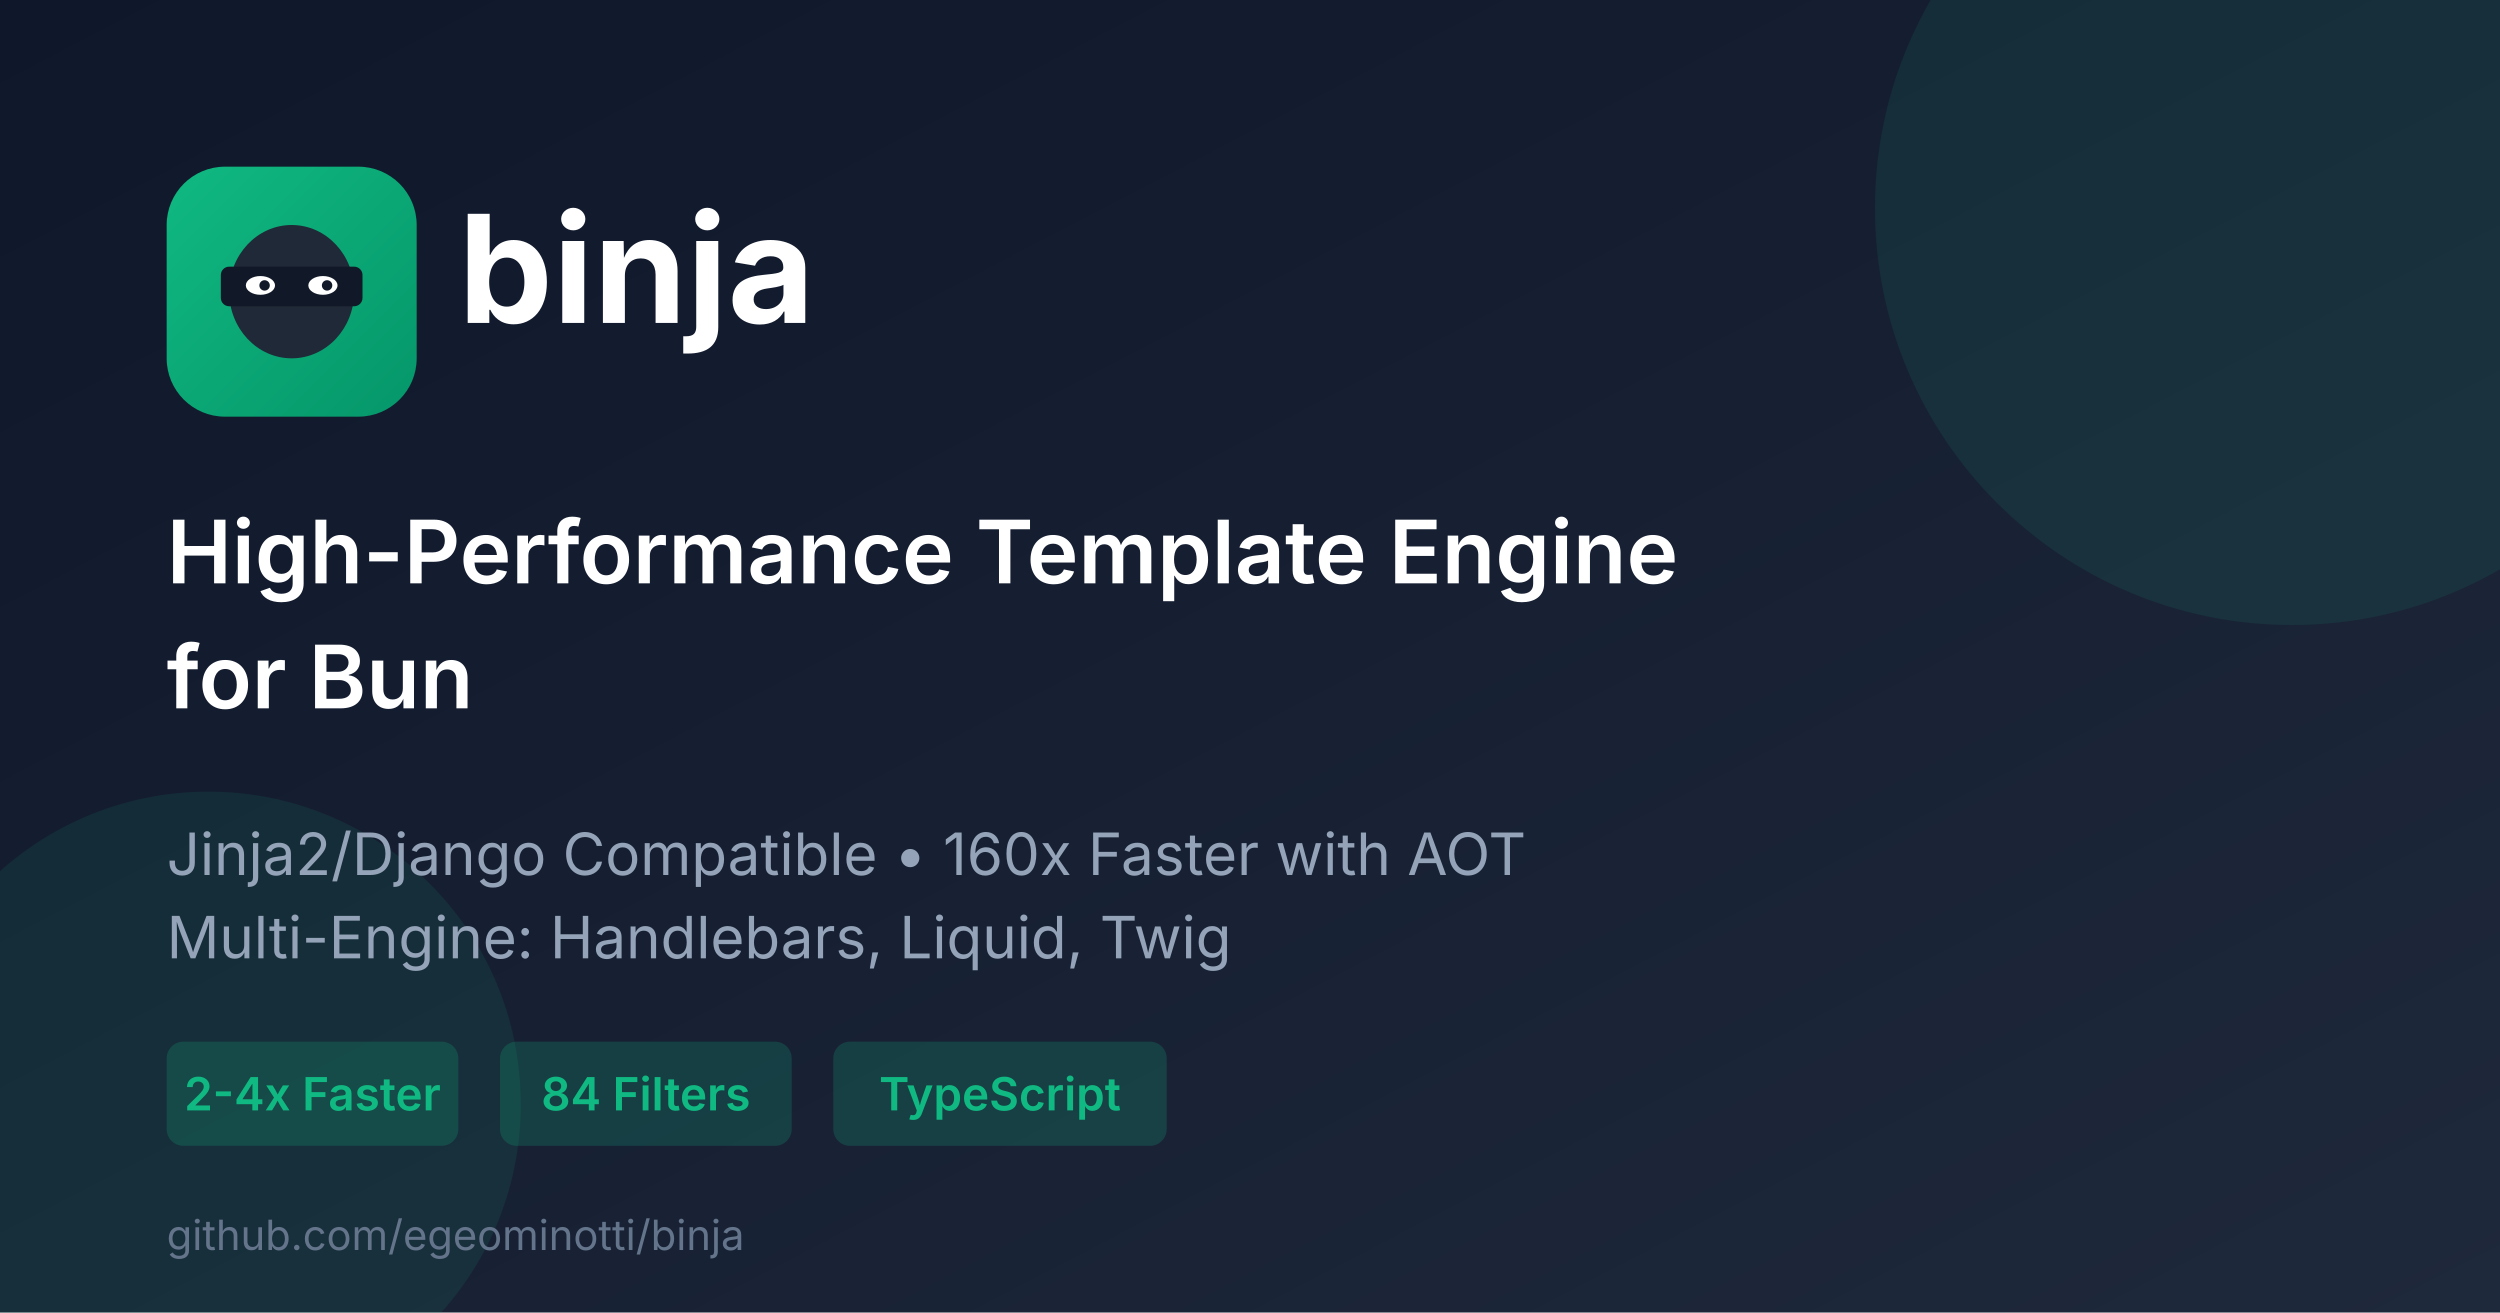
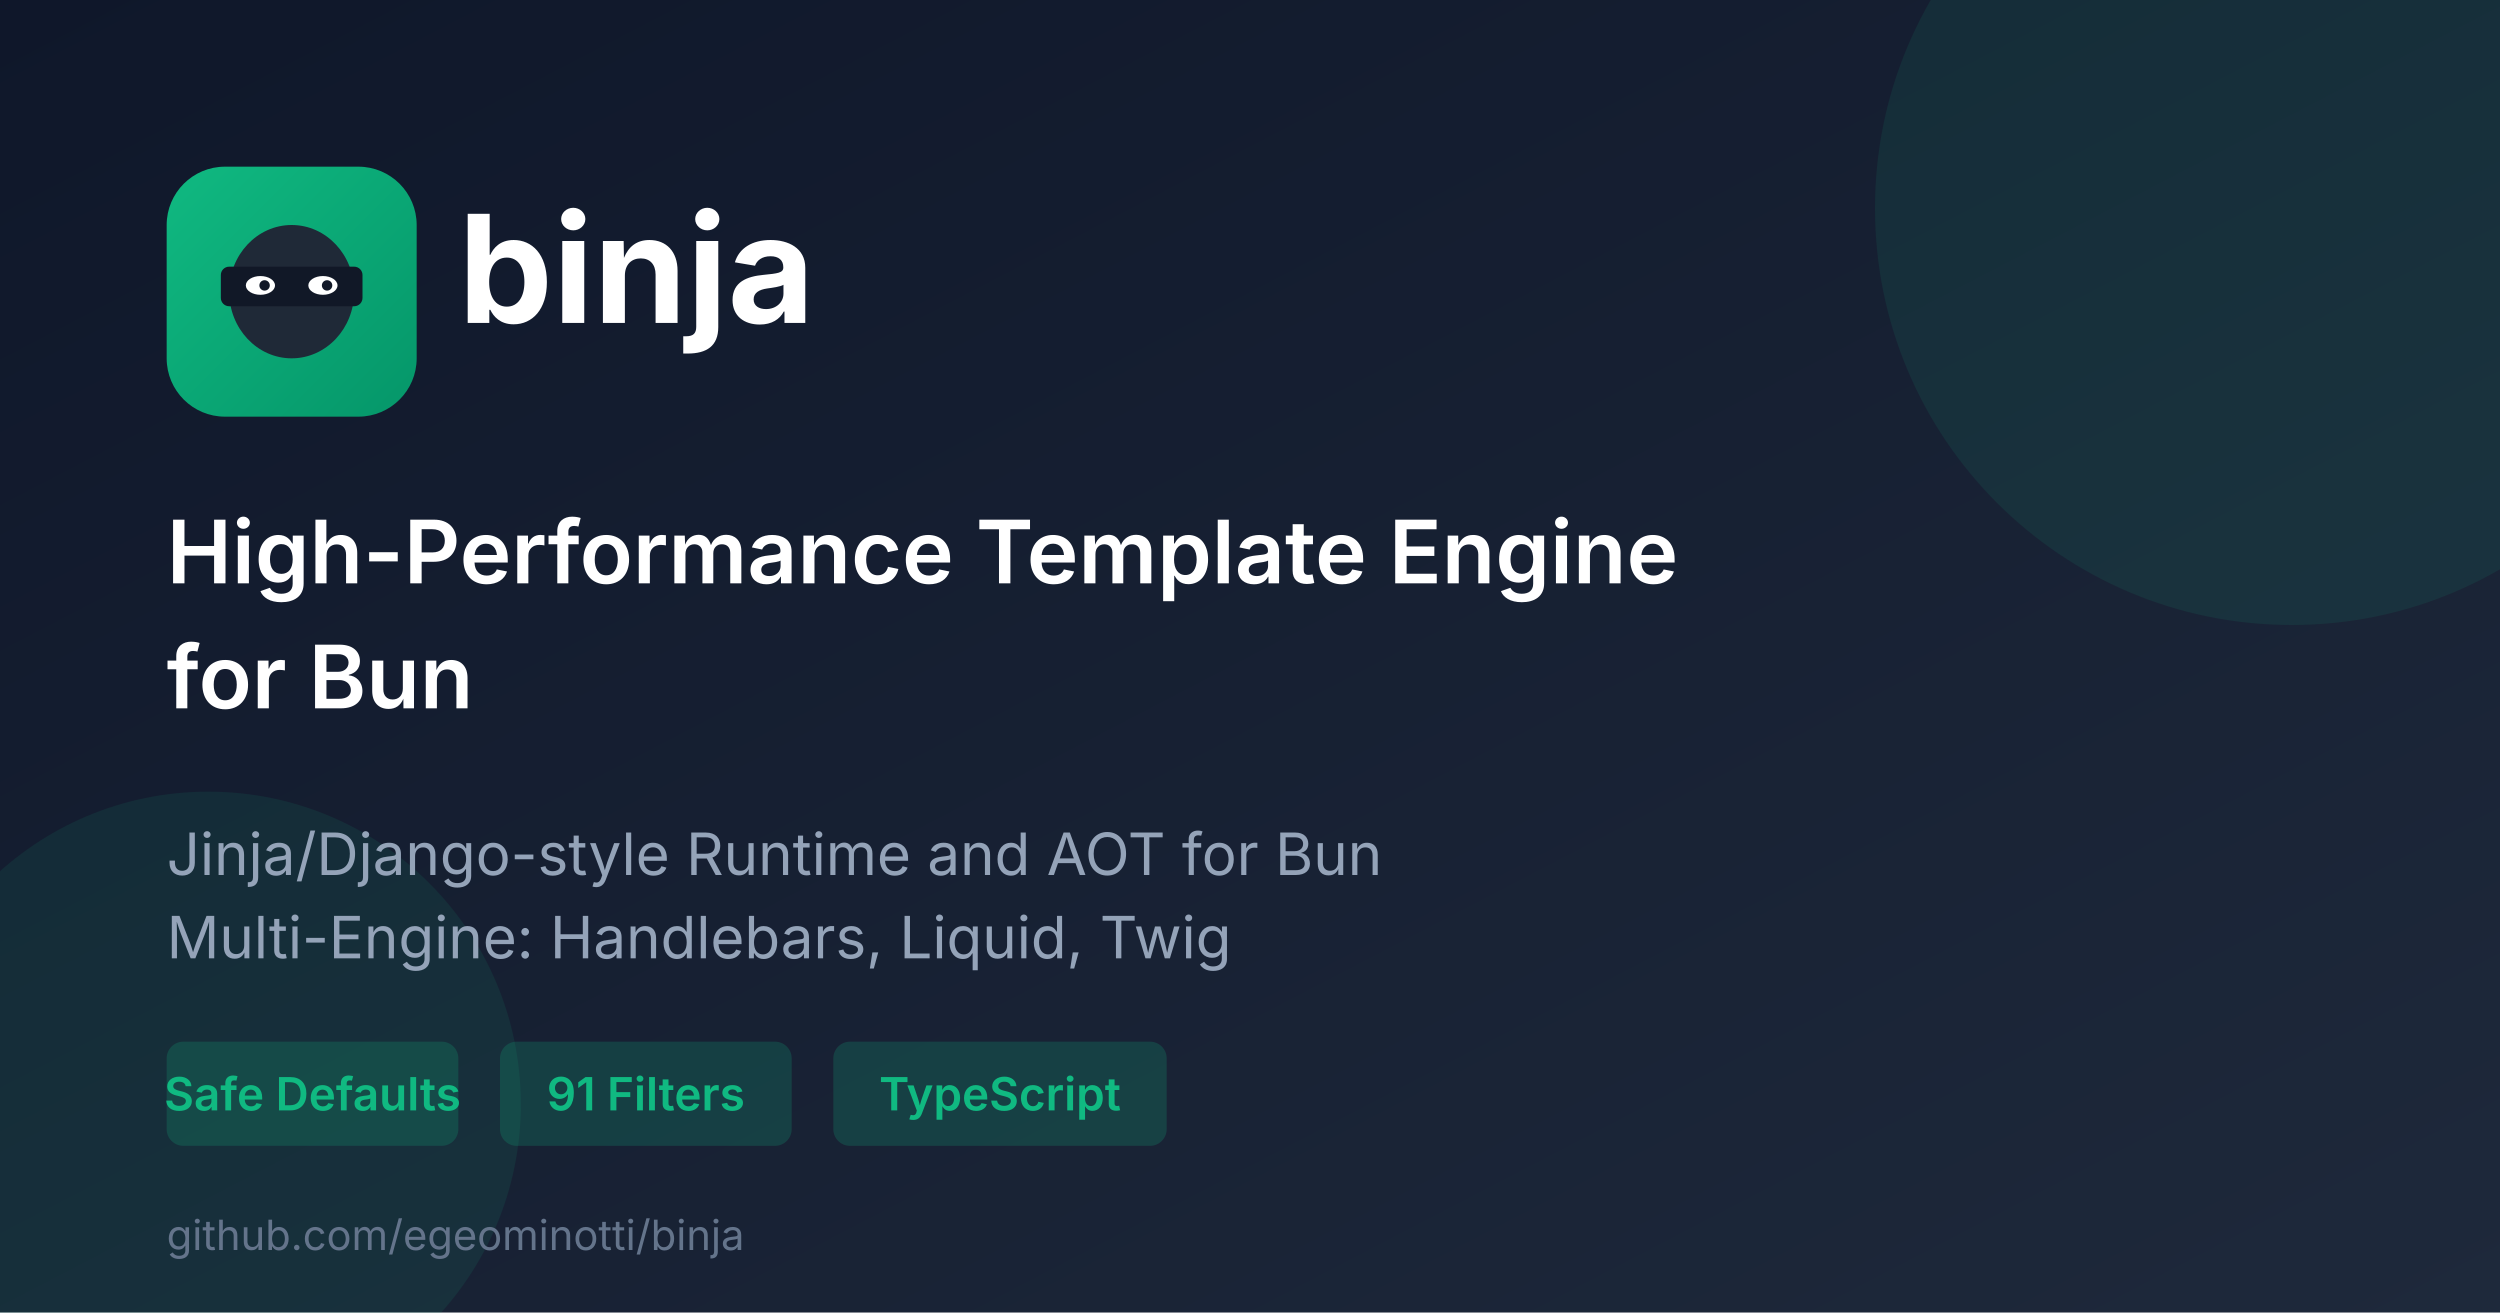
<svg xmlns="http://www.w3.org/2000/svg" viewBox="0 0 1200 630" fill="none">
  <defs>
    <linearGradient id="bgGrad" x1="0%" y1="0%" x2="100%" y2="100%">
      <stop offset="0%" style="stop-color:#0f172a" />
      <stop offset="100%" style="stop-color:#1e293b" />
    </linearGradient>
    <linearGradient id="accentGrad" x1="0%" y1="0%" x2="100%" y2="100%">
      <stop offset="0%" style="stop-color:#10b981" />
      <stop offset="100%" style="stop-color:#059669" />
    </linearGradient>
  </defs>
  <rect width="1200" height="630" fill="url(#bgGrad)" />
  <circle cx="1100" cy="100" r="200" fill="#10b981" opacity="0.1" />
  <circle cx="100" cy="530" r="150" fill="#10b981" opacity="0.1" />
  <rect x="80" y="80" width="120" height="120" rx="28" fill="url(#accentGrad)" />
  <ellipse cx="140" cy="140" rx="30" ry="32" fill="#1f2937" />
  <rect x="106" y="128" width="68" height="19" rx="4" fill="#111827" />
  <ellipse cx="125" cy="137" rx="7" ry="4.5" fill="#ffffff" />
  <ellipse cx="155" cy="137" rx="7" ry="4.5" fill="#ffffff" />
  <circle cx="127" cy="137" r="2.5" fill="#111827" />
  <circle cx="157" cy="137" r="2.5" fill="#111827" />
  <text x="220" y="155" font-family="system-ui, -apple-system, sans-serif" font-size="72" font-weight="700" fill="#ffffff">binja</text>
  <text x="80" y="280" font-family="system-ui, -apple-system, sans-serif" font-size="42" font-weight="600" fill="#ffffff">High-Performance Template Engine</text>
  <text x="80" y="340" font-family="system-ui, -apple-system, sans-serif" font-size="42" font-weight="600" fill="#ffffff">for Bun</text>
-   <text x="80" y="420" font-family="system-ui, -apple-system, sans-serif" font-size="28" fill="#94a3b8">Jinja2/Django Compatible • 160x Faster with AOT</text>
+   <text x="80" y="420" font-family="system-ui, -apple-system, sans-serif" font-size="28" fill="#94a3b8">Jinja/Django-style Runtime and AOT for Bun</text>
  <text x="80" y="460" font-family="system-ui, -apple-system, sans-serif" font-size="28" fill="#94a3b8">Multi-Engine: Handlebars, Liquid, Twig</text>
  <rect x="80" y="500" width="140" height="50" rx="8" fill="#10b981" opacity="0.2" />
-   <text x="150" y="533" font-family="system-ui, -apple-system, sans-serif" font-size="22" font-weight="600" fill="#10b981" text-anchor="middle">2-4x Faster</text>
+   <text x="150" y="533" font-family="system-ui, -apple-system, sans-serif" font-size="22" font-weight="600" fill="#10b981" text-anchor="middle">Safe Defaults</text>
  <rect x="240" y="500" width="140" height="50" rx="8" fill="#10b981" opacity="0.2" />
-   <text x="310" y="533" font-family="system-ui, -apple-system, sans-serif" font-size="22" font-weight="600" fill="#10b981" text-anchor="middle">84 Filters</text>
+   <text x="310" y="533" font-family="system-ui, -apple-system, sans-serif" font-size="22" font-weight="600" fill="#10b981" text-anchor="middle">91 Filters</text>
  <rect x="400" y="500" width="160" height="50" rx="8" fill="#10b981" opacity="0.2" />
  <text x="480" y="533" font-family="system-ui, -apple-system, sans-serif" font-size="22" font-weight="600" fill="#10b981" text-anchor="middle">TypeScript</text>
  <text x="80" y="600" font-family="system-ui, -apple-system, sans-serif" font-size="20" fill="#64748b">github.com/egeominotti/binja</text>
</svg>
